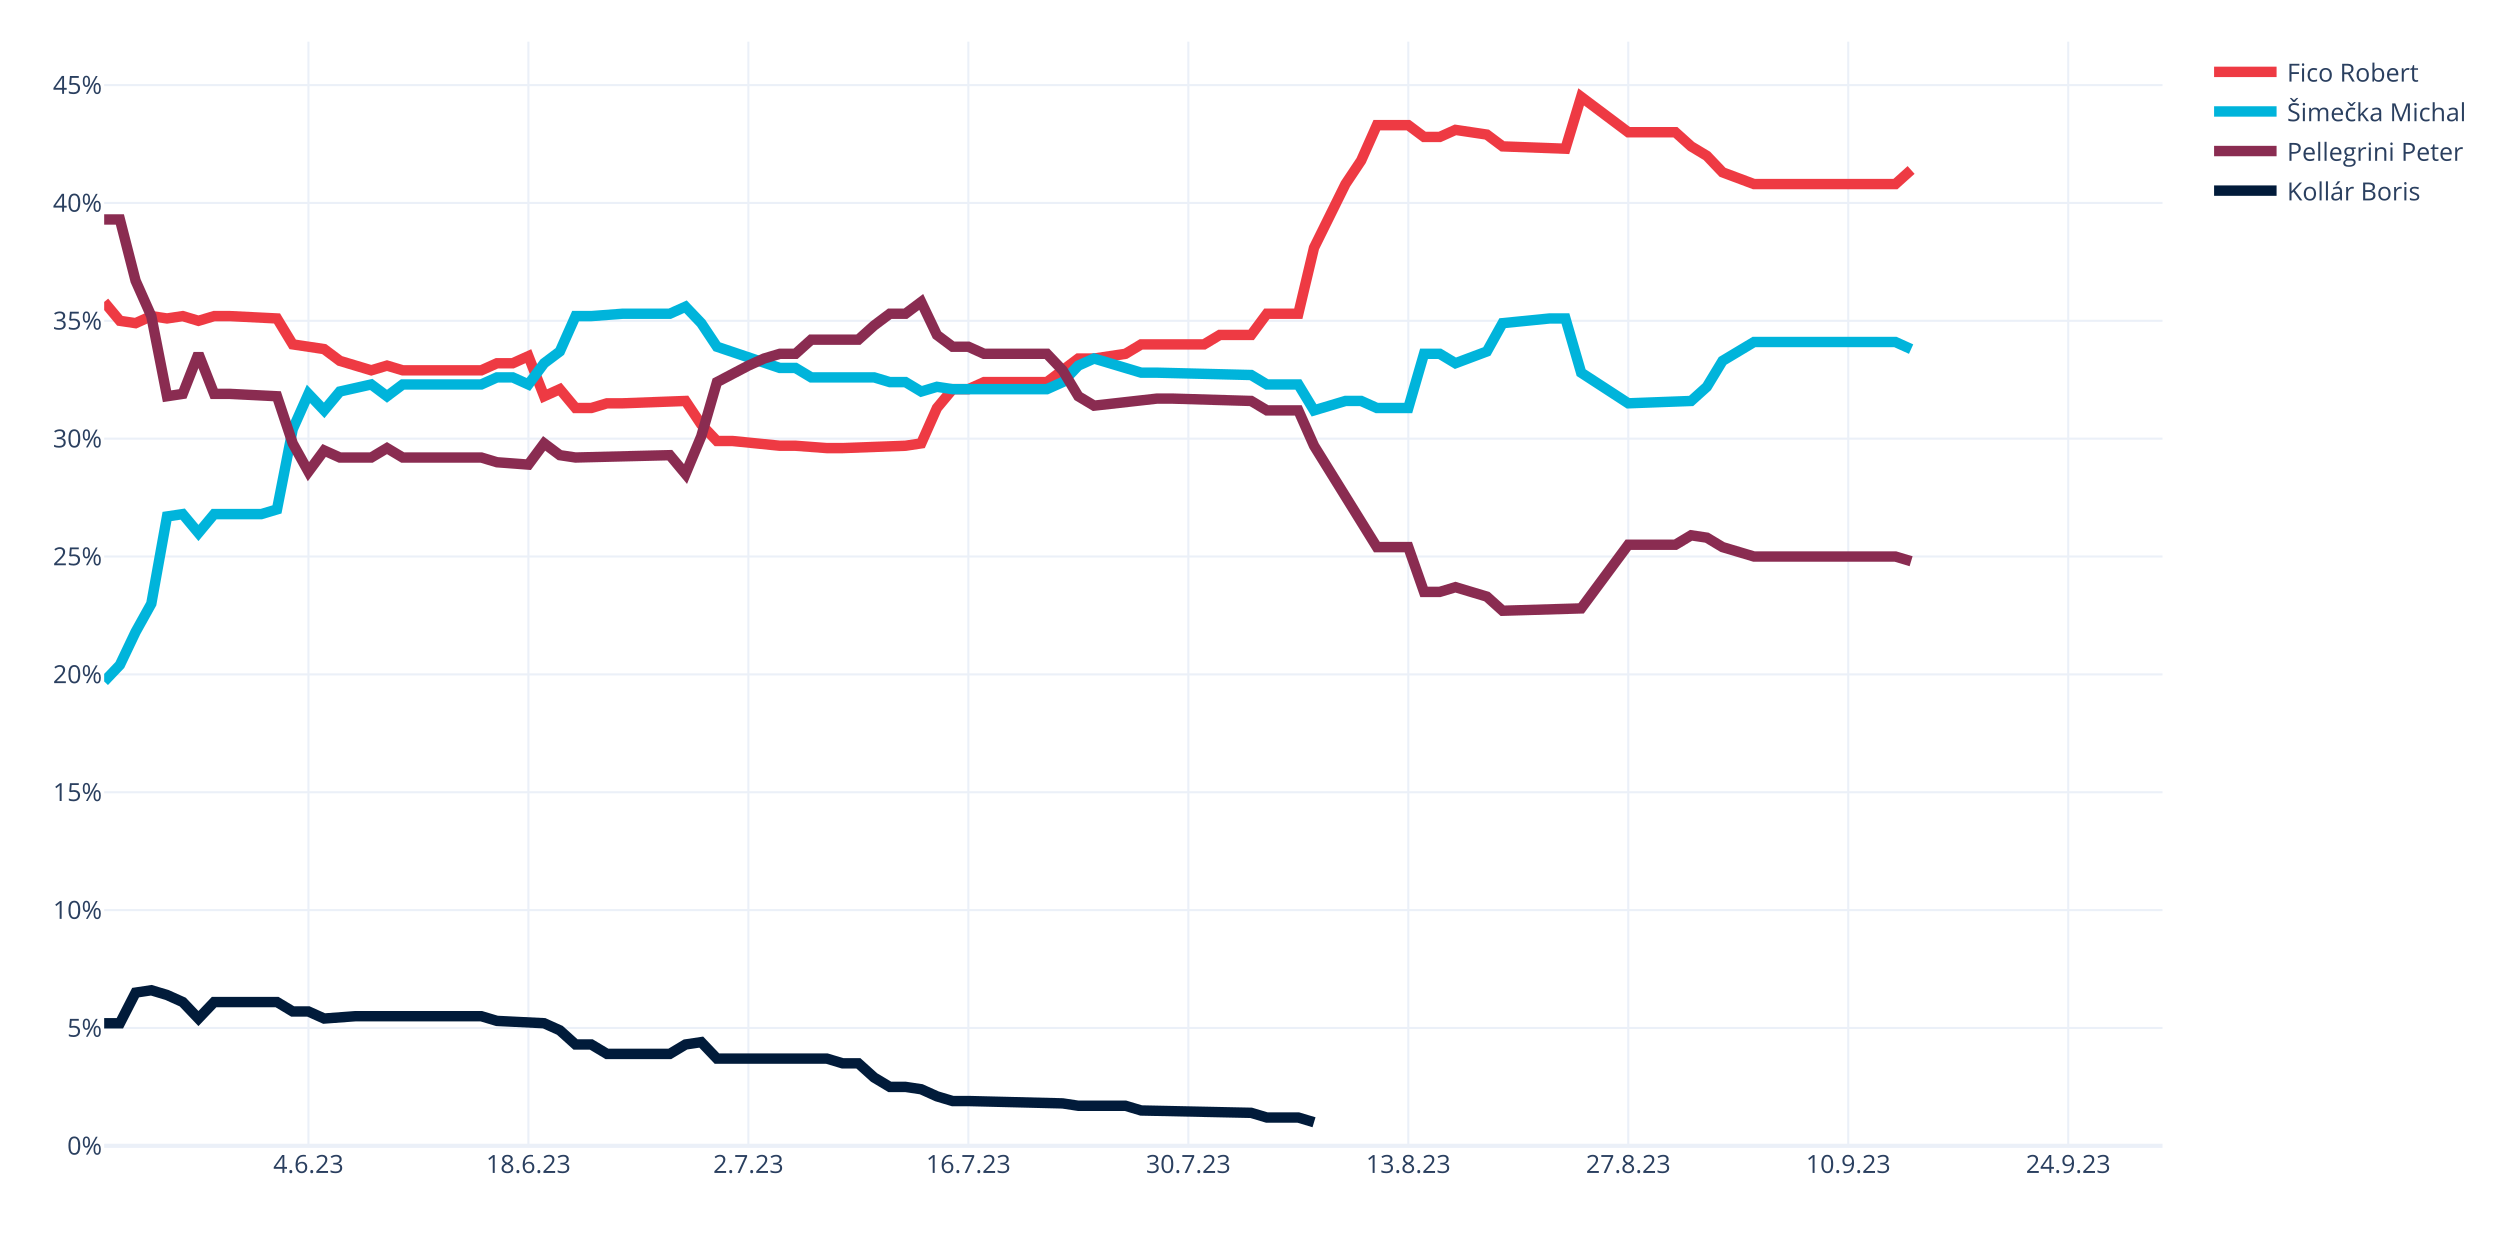
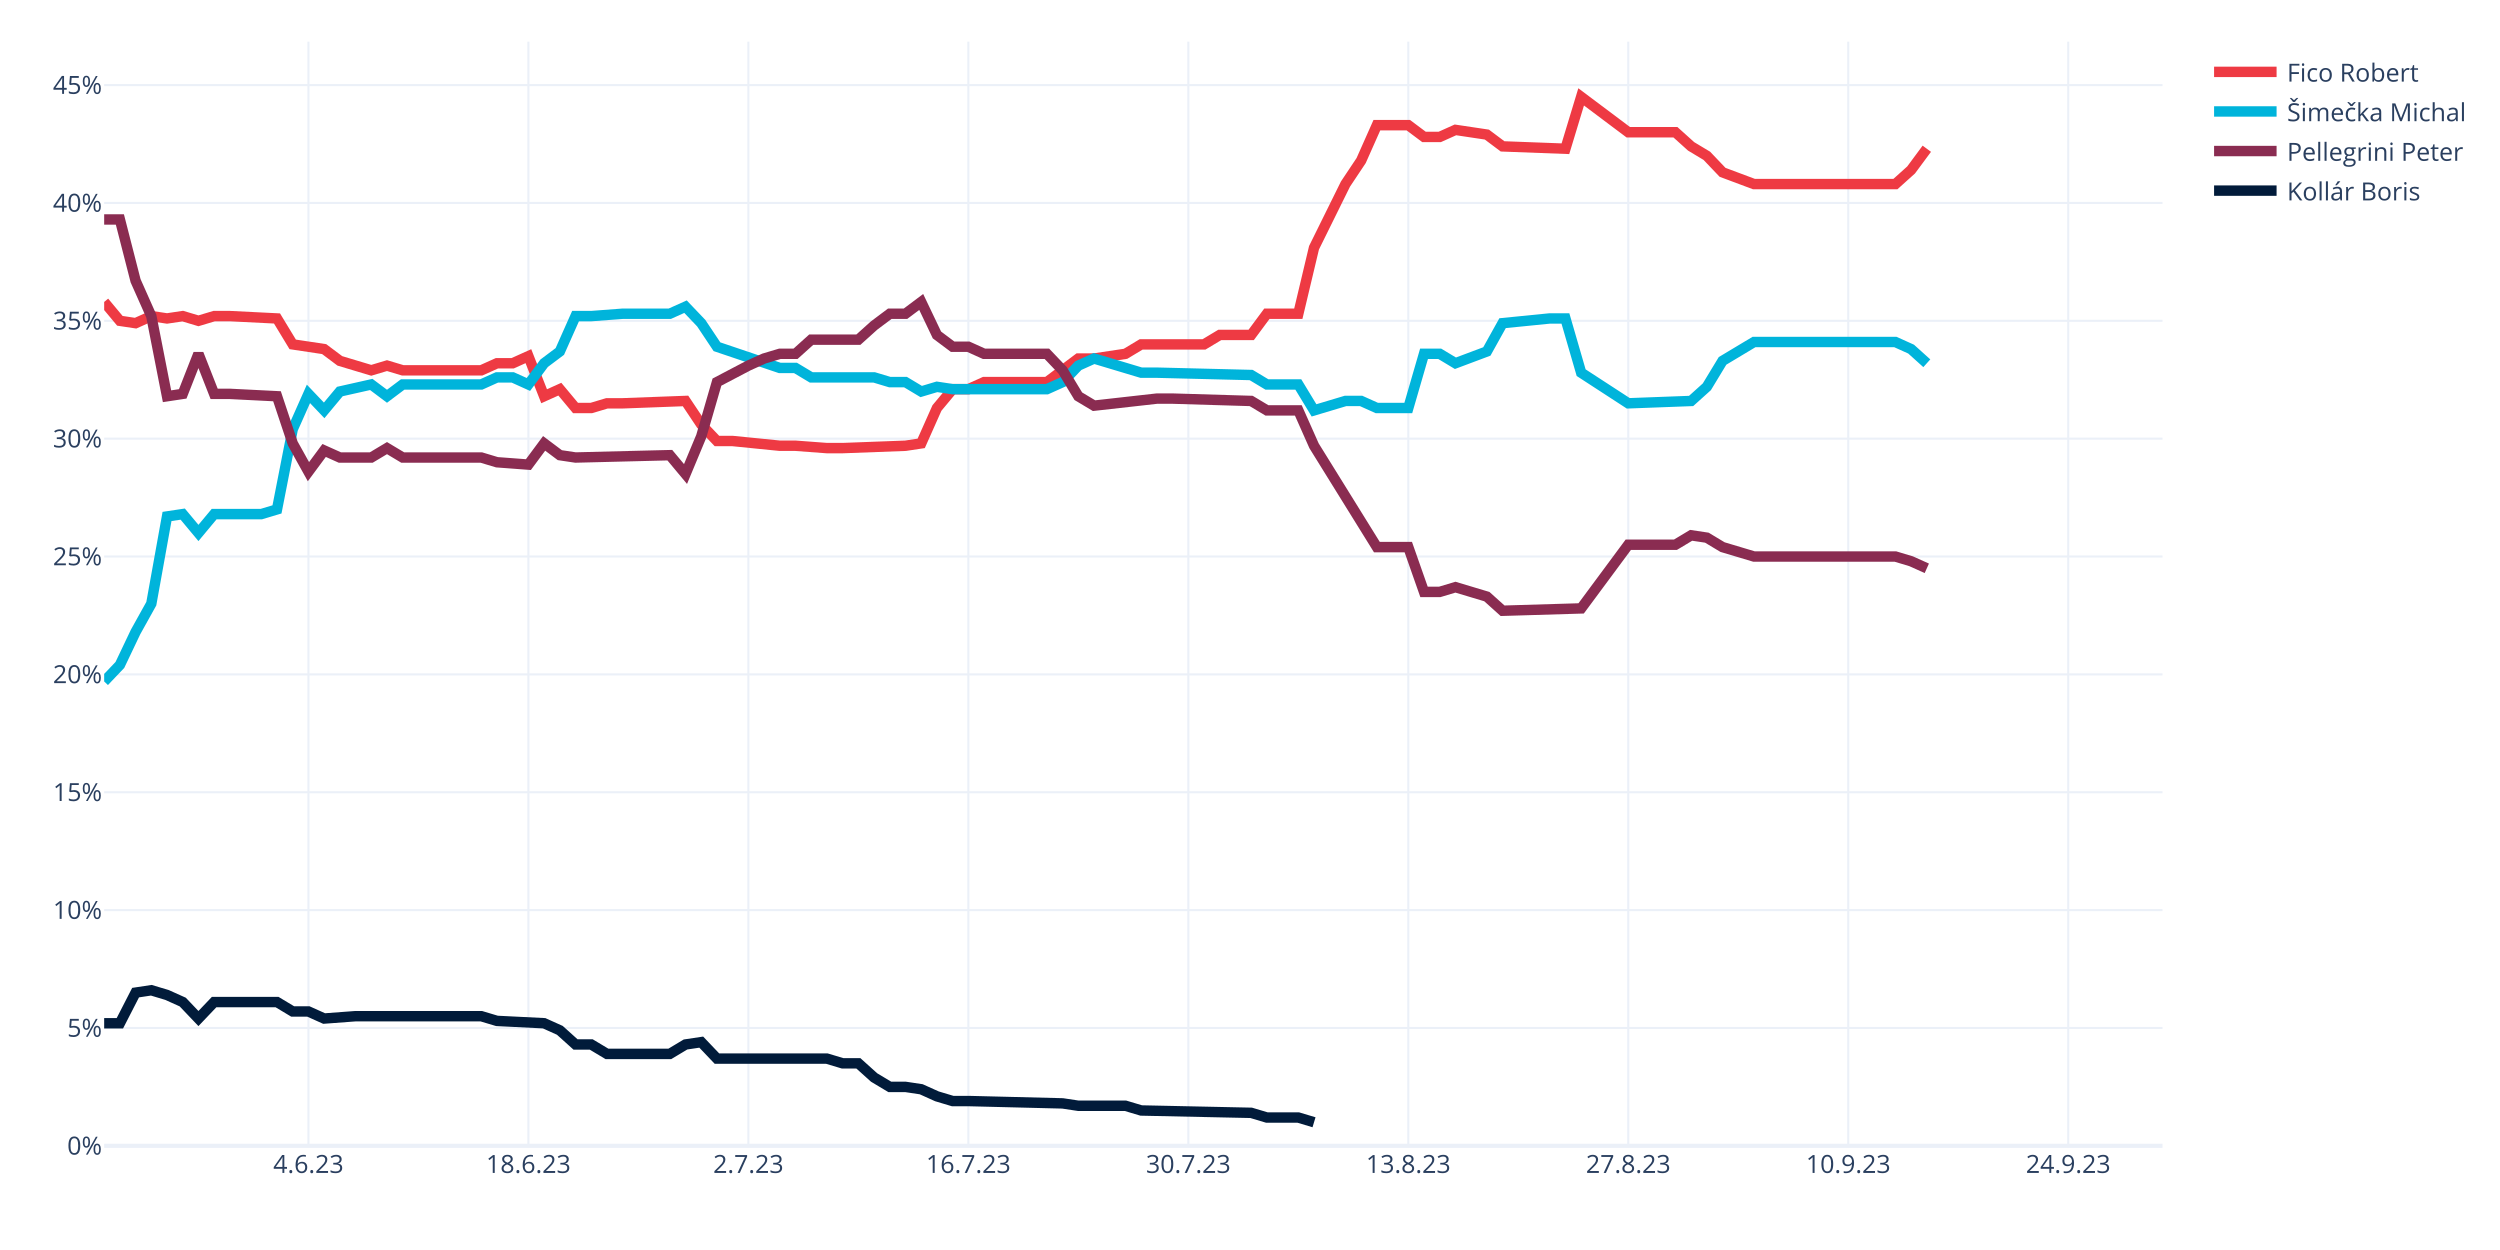
<svg xmlns="http://www.w3.org/2000/svg" class="main-svg" width="1200" height="600" style="" viewBox="0 0 1200 600">
  <rect x="0" y="0" width="1200" height="600" style="fill: rgb(255, 255, 255); fill-opacity: 1;" />
-   <defs id="defs-5d7ccb">
+   <defs id="defs-f50988">
    <g class="clips">
-       <clipPath id="clip5d7ccbxyplot" class="plotclip">
+       <clipPath id="clipf50988xyplot" class="plotclip">
        <rect width="988" height="530" />
      </clipPath>
-       <clipPath class="axesclip" id="clip5d7ccbx">
+       <clipPath class="axesclip" id="clipf50988x">
        <rect x="50" y="0" width="988" height="600" />
      </clipPath>
-       <clipPath class="axesclip" id="clip5d7ccby">
+       <clipPath class="axesclip" id="clipf50988y">
        <rect x="0" y="20" width="1200" height="530" />
      </clipPath>
-       <clipPath class="axesclip" id="clip5d7ccbxy">
+       <clipPath class="axesclip" id="clipf50988xy">
        <rect x="50" y="20" width="988" height="530" />
      </clipPath>
    </g>
    <g class="gradients" />
    <g class="patterns" />
  </defs>
  <g class="bglayer" />
  <g class="layer-below">
    <g class="imagelayer" />
    <g class="shapelayer" />
  </g>
  <g class="cartesianlayer">
    <g class="subplot xy">
      <g class="layer-subplot">
        <g class="shapelayer" />
        <g class="imagelayer" />
      </g>
      <g class="minor-gridlayer">
        <g class="x" />
        <g class="y" />
      </g>
      <g class="gridlayer">
        <g class="x">
          <path class="xgrid crisp" transform="translate(148.05,0)" d="M0,20v530" style="stroke: rgb(235, 240, 248); stroke-opacity: 1; stroke-width: 1px;" />
          <path class="xgrid crisp" transform="translate(253.63,0)" d="M0,20v530" style="stroke: rgb(235, 240, 248); stroke-opacity: 1; stroke-width: 1px;" />
          <path class="xgrid crisp" transform="translate(359.22,0)" d="M0,20v530" style="stroke: rgb(235, 240, 248); stroke-opacity: 1; stroke-width: 1px;" />
          <path class="xgrid crisp" transform="translate(464.81,0)" d="M0,20v530" style="stroke: rgb(235, 240, 248); stroke-opacity: 1; stroke-width: 1px;" />
          <path class="xgrid crisp" transform="translate(570.4,0)" d="M0,20v530" style="stroke: rgb(235, 240, 248); stroke-opacity: 1; stroke-width: 1px;" />
          <path class="xgrid crisp" transform="translate(675.98,0)" d="M0,20v530" style="stroke: rgb(235, 240, 248); stroke-opacity: 1; stroke-width: 1px;" />
          <path class="xgrid crisp" transform="translate(781.57,0)" d="M0,20v530" style="stroke: rgb(235, 240, 248); stroke-opacity: 1; stroke-width: 1px;" />
          <path class="xgrid crisp" transform="translate(887.16,0)" d="M0,20v530" style="stroke: rgb(235, 240, 248); stroke-opacity: 1; stroke-width: 1px;" />
          <path class="xgrid crisp" transform="translate(992.75,0)" d="M0,20v530" style="stroke: rgb(235, 240, 248); stroke-opacity: 1; stroke-width: 1px;" />
        </g>
        <g class="y">
          <path class="ygrid crisp" transform="translate(0,493.43)" d="M50,0h988" style="stroke: rgb(235, 240, 248); stroke-opacity: 1; stroke-width: 1px;" />
          <path class="ygrid crisp" transform="translate(0,436.85)" d="M50,0h988" style="stroke: rgb(235, 240, 248); stroke-opacity: 1; stroke-width: 1px;" />
          <path class="ygrid crisp" transform="translate(0,380.28)" d="M50,0h988" style="stroke: rgb(235, 240, 248); stroke-opacity: 1; stroke-width: 1px;" />
          <path class="ygrid crisp" transform="translate(0,323.71)" d="M50,0h988" style="stroke: rgb(235, 240, 248); stroke-opacity: 1; stroke-width: 1px;" />
          <path class="ygrid crisp" transform="translate(0,267.13)" d="M50,0h988" style="stroke: rgb(235, 240, 248); stroke-opacity: 1; stroke-width: 1px;" />
          <path class="ygrid crisp" transform="translate(0,210.56)" d="M50,0h988" style="stroke: rgb(235, 240, 248); stroke-opacity: 1; stroke-width: 1px;" />
          <path class="ygrid crisp" transform="translate(0,153.99)" d="M50,0h988" style="stroke: rgb(235, 240, 248); stroke-opacity: 1; stroke-width: 1px;" />
          <path class="ygrid crisp" transform="translate(0,97.42)" d="M50,0h988" style="stroke: rgb(235, 240, 248); stroke-opacity: 1; stroke-width: 1px;" />
          <path class="ygrid crisp" transform="translate(0,40.84)" d="M50,0h988" style="stroke: rgb(235, 240, 248); stroke-opacity: 1; stroke-width: 1px;" />
        </g>
      </g>
      <g class="zerolinelayer">
        <path class="yzl zl crisp" transform="translate(0,550)" d="M50,0h988" style="stroke: rgb(235, 240, 248); stroke-opacity: 1; stroke-width: 2px;" />
      </g>
      <path class="xlines-below" />
      <path class="ylines-below" />
      <g class="overlines-below" />
      <g class="xaxislayer-below" />
      <g class="yaxislayer-below" />
      <g class="overaxes-below" />
-       <g class="plot" transform="translate(50,20)" clip-path="url(#clip5d7ccbxyplot)">
+       <g class="plot" transform="translate(50,20)" clip-path="url(#clipf50988xyplot)">
        <g class="scatterlayer mlayer">
-           <g class="trace scatter traced2e1d0" style="stroke-miterlimit: 2; opacity: 1;">
-             <g class="fills" />
-             <g class="errorbars" />
-             <g class="lines">
-               <path class="js-line" d="M0,124.94L7.54,133.99L15.08,135.12L22.63,131.73L30.17,132.86L37.71,131.73L45.25,133.99L52.79,131.73L60.34,131.73L82.96,132.86L90.5,145.3L105.59,147.57L113.13,153.22L128.21,157.75L135.76,155.49L143.3,157.75L150.84,157.75L181.01,157.75L188.55,154.36L196.09,154.36L203.63,150.96L211.18,170.2L218.72,166.8L226.26,175.85L233.8,175.85L241.34,173.59L248.89,173.59L279.05,172.46L286.6,183.77L294.14,191.69L301.68,191.69L324.31,193.96L331.85,193.96L346.93,195.09L354.47,195.09L384.64,193.96L392.18,192.82L399.73,175.85L407.27,166.8L414.81,166.8L422.35,163.41L452.52,163.41L460.06,157.75L467.6,152.09L475.15,152.09L490.23,149.83L497.77,145.3L527.94,145.3L535.48,140.78L550.56,140.78L558.11,130.59L573.19,130.59L580.73,98.91L595.82,68.36L603.36,57.05L610.9,40.08L618.44,40.08L625.98,40.08L633.53,45.73L641.07,45.73L648.61,42.34L663.69,44.6L671.24,50.26L701.4,51.39L708.95,26.5L731.57,43.47L739.11,43.47L754.2,43.47L761.74,50.26L769.28,54.79L776.82,62.71L791.91,68.36L799.45,68.36L859.79,68.36L867.33,61.58" style="vector-effect: none; fill: none; stroke: rgb(238, 58, 67); stroke-opacity: 1; stroke-width: 5px; opacity: 1;" />
-             </g>
-             <g class="points" />
-             <g class="text" />
-           </g>
-           <g class="trace scatter tracea4ff43" style="stroke-miterlimit: 2; opacity: 1;">
-             <g class="fills" />
-             <g class="errorbars" />
-             <g class="lines">
-               <path class="js-line" d="M0,307.1L7.54,299.18L15.08,283.34L22.63,269.76L30.17,227.9L37.71,226.77L45.25,235.82L52.79,226.77L60.34,226.77L75.42,226.77L82.96,224.51L90.5,186.04L98.05,169.06L105.59,176.98L113.13,167.93L128.21,164.54L135.76,170.2L143.3,164.54L150.84,164.54L181.01,164.54L188.55,161.14L196.09,161.14L203.63,164.54L211.18,154.36L218.72,148.7L226.26,131.73L233.8,131.73L248.89,130.59L256.43,130.59L271.51,130.59L279.05,127.2L286.6,135.12L294.14,146.43L324.31,156.62L331.85,156.62L339.39,161.14L346.93,161.14L369.56,161.14L377.1,163.41L384.64,163.41L392.18,167.93L399.73,165.67L407.27,166.8L452.52,166.8L460.06,163.41L467.6,155.49L475.15,152.09L497.77,158.88L505.31,158.88L550.56,160.01L558.11,164.54L573.19,164.54L580.73,176.98L595.82,172.46L603.36,172.46L610.9,175.85L618.44,175.85L625.98,175.85L633.53,149.83L641.07,149.83L648.61,154.36L663.69,148.7L671.24,135.12L693.86,132.86L701.4,132.86L708.95,158.88L731.57,173.59L761.74,172.46L769.28,165.67L776.82,153.22L791.91,144.17L859.79,144.17L867.33,147.57" style="vector-effect: none; fill: none; stroke: rgb(0, 180, 219); stroke-opacity: 1; stroke-width: 5px; opacity: 1;" />
-             </g>
-             <g class="points" />
-             <g class="text" />
-           </g>
-           <g class="trace scatter tracedd6b30" style="stroke-miterlimit: 2; opacity: 1;">
-             <g class="fills" />
-             <g class="errorbars" />
-             <g class="lines">
-               <path class="js-line" d="M0,85.34L7.54,85.34L15.08,114.75L22.63,131.73L30.17,170.2L37.71,169.06L45.25,149.83L52.79,169.06L60.34,169.06L82.96,170.2L90.5,192.82L98.05,206.4L105.59,196.22L113.13,199.61L120.67,199.61L128.21,199.61L135.76,195.09L143.3,199.61L150.84,199.61L181.01,199.61L188.55,201.88L203.63,203.01L211.18,192.82L218.72,198.48L226.26,199.61L271.51,198.48L279.05,207.53L286.6,189.43L294.14,163.41L309.22,155.49L316.76,152.09L324.31,149.83L331.85,149.83L339.39,143.04L346.93,143.04L362.02,143.04L369.56,136.25L377.1,130.59L384.64,130.59L392.18,124.94L399.73,140.78L407.27,146.43L414.81,146.43L422.35,149.83L429.89,149.83L452.52,149.83L460.06,157.75L467.6,170.2L475.15,174.72L505.31,171.33L512.85,171.33L550.56,172.46L558.11,176.98L573.19,176.98L580.73,193.96L610.9,242.61L618.44,242.61L625.98,242.61L633.53,264.11L641.07,264.11L648.61,261.84L663.69,266.37L671.24,273.16L708.95,272.03L731.57,241.48L754.2,241.48L761.74,236.95L769.28,238.08L776.82,242.61L791.91,247.13L799.45,247.13L859.79,247.13L867.33,249.4" style="vector-effect: none; fill: none; stroke: rgb(138, 44, 81); stroke-opacity: 1; stroke-width: 5px; opacity: 1;" />
-             </g>
-             <g class="points" />
-             <g class="text" />
-           </g>
-           <g class="trace scatter trace30c8e1" style="stroke-miterlimit: 2; opacity: 1;">
+           <g class="trace scatter trace26566b" style="stroke-miterlimit: 2; opacity: 1;">
+             <g class="fills" />
+             <g class="errorbars" />
+             <g class="lines">
+               <path class="js-line" d="M0,124.94L7.54,133.99L15.08,135.12L22.63,131.73L30.17,132.86L37.71,131.73L45.25,133.99L52.79,131.73L60.34,131.73L82.96,132.86L90.5,145.3L105.59,147.57L113.13,153.22L128.21,157.75L135.76,155.49L143.3,157.75L150.84,157.75L181.01,157.75L188.55,154.36L196.09,154.36L203.63,150.96L211.18,170.2L218.72,166.8L226.26,175.85L233.8,175.85L241.34,173.59L248.89,173.59L279.05,172.46L286.6,183.77L294.14,191.69L301.68,191.69L324.31,193.96L331.85,193.96L346.93,195.09L354.47,195.09L384.64,193.96L392.18,192.82L399.73,175.85L407.27,166.8L414.81,166.8L422.35,163.41L452.52,163.41L460.06,157.75L467.6,152.09L475.15,152.09L490.23,149.83L497.77,145.3L527.94,145.3L535.48,140.78L550.56,140.78L558.11,130.59L573.19,130.59L580.73,98.91L595.82,68.36L603.36,57.05L610.9,40.08L618.44,40.08L625.98,40.08L633.53,45.73L641.07,45.73L648.61,42.34L663.69,44.6L671.24,50.26L701.4,51.39L708.95,26.5L731.57,43.47L739.11,43.47L754.2,43.47L761.74,50.26L769.28,54.79L776.82,62.71L791.91,68.36L799.45,68.36L859.79,68.36L867.33,61.58L874.87,51.39" style="vector-effect: none; fill: none; stroke: rgb(238, 58, 67); stroke-opacity: 1; stroke-width: 5px; opacity: 1;" />
+             </g>
+             <g class="points" />
+             <g class="text" />
+           </g>
+           <g class="trace scatter trace98ed96" style="stroke-miterlimit: 2; opacity: 1;">
+             <g class="fills" />
+             <g class="errorbars" />
+             <g class="lines">
+               <path class="js-line" d="M0,307.1L7.54,299.18L15.08,283.34L22.63,269.76L30.17,227.9L37.71,226.77L45.25,235.82L52.79,226.77L60.34,226.77L75.42,226.77L82.96,224.51L90.5,186.04L98.05,169.06L105.59,176.98L113.13,167.93L128.21,164.54L135.76,170.2L143.3,164.54L150.84,164.54L181.01,164.54L188.55,161.14L196.09,161.14L203.63,164.54L211.18,154.36L218.72,148.7L226.26,131.73L233.8,131.73L248.89,130.59L256.43,130.59L271.51,130.59L279.05,127.2L286.6,135.12L294.14,146.43L324.31,156.62L331.85,156.62L339.39,161.14L346.93,161.14L369.56,161.14L377.1,163.41L384.64,163.41L392.18,167.93L399.73,165.67L407.27,166.8L452.52,166.8L460.06,163.41L467.6,155.49L475.15,152.09L497.77,158.88L505.31,158.88L550.56,160.01L558.11,164.54L573.19,164.54L580.73,176.98L595.82,172.46L603.36,172.46L610.9,175.85L618.44,175.85L625.98,175.85L633.53,149.83L641.07,149.83L648.61,154.36L663.69,148.7L671.24,135.12L693.86,132.86L701.4,132.86L708.95,158.88L731.57,173.59L761.74,172.46L769.28,165.67L776.82,153.22L791.91,144.17L859.79,144.17L867.33,147.57L874.87,154.36" style="vector-effect: none; fill: none; stroke: rgb(0, 180, 219); stroke-opacity: 1; stroke-width: 5px; opacity: 1;" />
+             </g>
+             <g class="points" />
+             <g class="text" />
+           </g>
+           <g class="trace scatter trace601146" style="stroke-miterlimit: 2; opacity: 1;">
+             <g class="fills" />
+             <g class="errorbars" />
+             <g class="lines">
+               <path class="js-line" d="M0,85.34L7.54,85.34L15.08,114.75L22.63,131.73L30.17,170.2L37.71,169.06L45.25,149.83L52.79,169.06L60.34,169.06L82.96,170.2L90.5,192.82L98.05,206.4L105.59,196.22L113.13,199.61L120.67,199.61L128.21,199.61L135.76,195.09L143.3,199.61L150.84,199.61L181.01,199.61L188.55,201.88L203.63,203.01L211.18,192.82L218.72,198.48L226.26,199.61L271.51,198.48L279.05,207.53L286.6,189.43L294.14,163.41L309.22,155.49L316.76,152.09L324.31,149.83L331.85,149.83L339.39,143.04L346.93,143.04L362.02,143.04L369.56,136.25L377.1,130.59L384.64,130.59L392.18,124.94L399.73,140.78L407.27,146.43L414.81,146.43L422.35,149.83L429.89,149.83L452.52,149.83L460.06,157.75L467.6,170.2L475.15,174.72L505.31,171.33L512.85,171.33L550.56,172.46L558.11,176.98L573.19,176.98L580.73,193.96L610.9,242.61L618.44,242.61L625.98,242.61L633.53,264.11L641.07,264.11L648.61,261.84L663.69,266.37L671.24,273.16L708.95,272.03L731.57,241.48L754.2,241.48L761.74,236.95L769.28,238.08L776.82,242.61L791.91,247.13L799.45,247.13L859.79,247.13L867.33,249.4L874.87,252.79" style="vector-effect: none; fill: none; stroke: rgb(138, 44, 81); stroke-opacity: 1; stroke-width: 5px; opacity: 1;" />
+             </g>
+             <g class="points" />
+             <g class="text" />
+           </g>
+           <g class="trace scatter traceabdfec" style="stroke-miterlimit: 2; opacity: 1;">
            <g class="fills" />
            <g class="errorbars" />
            <g class="lines">
              <path class="js-line" d="M0,471.16L7.54,471.16L15.08,456.46L22.63,455.32L30.17,457.59L37.71,460.98L45.25,468.9L52.79,460.98L60.34,460.98L82.96,460.98L90.5,465.51L98.05,465.51L105.59,468.9L120.67,467.77L128.21,467.77L181.01,467.77L188.55,470.03L211.18,471.16L218.72,474.56L226.26,481.35L233.8,481.35L241.34,485.87L248.89,485.87L271.51,485.87L279.05,481.35L286.6,480.22L294.14,488.14L346.93,488.14L354.47,490.4L362.02,490.4L369.56,497.19L377.1,501.71L384.64,501.71L392.18,502.84L399.73,506.24L407.27,508.5L414.81,508.5L460.06,509.63L467.6,510.77L490.23,510.77L497.77,513.03L550.56,514.16L558.11,516.42L573.19,516.42L580.73,518.69" style="vector-effect: none; fill: none; stroke: rgb(1, 27, 58); stroke-opacity: 1; stroke-width: 5px; opacity: 1;" />
            </g>
            <g class="points" />
            <g class="text" />
          </g>
        </g>
      </g>
      <g class="overplot" />
      <path class="xlines-above crisp" d="M0,0" style="fill: none;" />
      <path class="ylines-above crisp" d="M0,0" style="fill: none;" />
      <g class="overlines-above" />
      <g class="xaxislayer-above">
        <g class="xtick">
          <text text-anchor="middle" x="0" y="563" transform="translate(148.05,0)" style="font-family: 'Open Sans', verdana, arial, sans-serif; font-size: 12px; fill: rgb(42, 63, 95); fill-opacity: 1; white-space: pre; opacity: 1;">4.6.23</text>
        </g>
        <g class="xtick">
          <text text-anchor="middle" x="0" y="563" style="font-family: 'Open Sans', verdana, arial, sans-serif; font-size: 12px; fill: rgb(42, 63, 95); fill-opacity: 1; white-space: pre; opacity: 1;" transform="translate(253.63,0)">18.6.23</text>
        </g>
        <g class="xtick">
          <text text-anchor="middle" x="0" y="563" style="font-family: 'Open Sans', verdana, arial, sans-serif; font-size: 12px; fill: rgb(42, 63, 95); fill-opacity: 1; white-space: pre; opacity: 1;" transform="translate(359.22,0)">2.7.23</text>
        </g>
        <g class="xtick">
          <text text-anchor="middle" x="0" y="563" style="font-family: 'Open Sans', verdana, arial, sans-serif; font-size: 12px; fill: rgb(42, 63, 95); fill-opacity: 1; white-space: pre; opacity: 1;" transform="translate(464.81,0)">16.7.23</text>
        </g>
        <g class="xtick">
          <text text-anchor="middle" x="0" y="563" style="font-family: 'Open Sans', verdana, arial, sans-serif; font-size: 12px; fill: rgb(42, 63, 95); fill-opacity: 1; white-space: pre; opacity: 1;" transform="translate(570.4,0)">30.7.23</text>
        </g>
        <g class="xtick">
          <text text-anchor="middle" x="0" y="563" style="font-family: 'Open Sans', verdana, arial, sans-serif; font-size: 12px; fill: rgb(42, 63, 95); fill-opacity: 1; white-space: pre; opacity: 1;" transform="translate(675.98,0)">13.8.23</text>
        </g>
        <g class="xtick">
          <text text-anchor="middle" x="0" y="563" style="font-family: 'Open Sans', verdana, arial, sans-serif; font-size: 12px; fill: rgb(42, 63, 95); fill-opacity: 1; white-space: pre; opacity: 1;" transform="translate(781.57,0)">27.8.23</text>
        </g>
        <g class="xtick">
          <text text-anchor="middle" x="0" y="563" style="font-family: 'Open Sans', verdana, arial, sans-serif; font-size: 12px; fill: rgb(42, 63, 95); fill-opacity: 1; white-space: pre; opacity: 1;" transform="translate(887.16,0)">10.9.23</text>
        </g>
        <g class="xtick">
          <text text-anchor="middle" x="0" y="563" style="font-family: 'Open Sans', verdana, arial, sans-serif; font-size: 12px; fill: rgb(42, 63, 95); fill-opacity: 1; white-space: pre; opacity: 1;" transform="translate(992.75,0)">24.9.23</text>
        </g>
      </g>
      <g class="yaxislayer-above">
        <g class="ytick">
          <text text-anchor="end" x="49" y="4.2" transform="translate(0,550)" style="font-family: 'Open Sans', verdana, arial, sans-serif; font-size: 12px; fill: rgb(42, 63, 95); fill-opacity: 1; white-space: pre; opacity: 1;">0%</text>
        </g>
        <g class="ytick">
          <text text-anchor="end" x="49" y="4.2" style="font-family: 'Open Sans', verdana, arial, sans-serif; font-size: 12px; fill: rgb(42, 63, 95); fill-opacity: 1; white-space: pre; opacity: 1;" transform="translate(0,493.43)">5%</text>
        </g>
        <g class="ytick">
          <text text-anchor="end" x="49" y="4.2" style="font-family: 'Open Sans', verdana, arial, sans-serif; font-size: 12px; fill: rgb(42, 63, 95); fill-opacity: 1; white-space: pre; opacity: 1;" transform="translate(0,436.85)">10%</text>
        </g>
        <g class="ytick">
          <text text-anchor="end" x="49" y="4.2" style="font-family: 'Open Sans', verdana, arial, sans-serif; font-size: 12px; fill: rgb(42, 63, 95); fill-opacity: 1; white-space: pre; opacity: 1;" transform="translate(0,380.28)">15%</text>
        </g>
        <g class="ytick">
          <text text-anchor="end" x="49" y="4.2" style="font-family: 'Open Sans', verdana, arial, sans-serif; font-size: 12px; fill: rgb(42, 63, 95); fill-opacity: 1; white-space: pre; opacity: 1;" transform="translate(0,323.71)">20%</text>
        </g>
        <g class="ytick">
          <text text-anchor="end" x="49" y="4.2" style="font-family: 'Open Sans', verdana, arial, sans-serif; font-size: 12px; fill: rgb(42, 63, 95); fill-opacity: 1; white-space: pre; opacity: 1;" transform="translate(0,267.13)">25%</text>
        </g>
        <g class="ytick">
          <text text-anchor="end" x="49" y="4.2" style="font-family: 'Open Sans', verdana, arial, sans-serif; font-size: 12px; fill: rgb(42, 63, 95); fill-opacity: 1; white-space: pre; opacity: 1;" transform="translate(0,210.56)">30%</text>
        </g>
        <g class="ytick">
          <text text-anchor="end" x="49" y="4.2" style="font-family: 'Open Sans', verdana, arial, sans-serif; font-size: 12px; fill: rgb(42, 63, 95); fill-opacity: 1; white-space: pre; opacity: 1;" transform="translate(0,153.99)">35%</text>
        </g>
        <g class="ytick">
          <text text-anchor="end" x="49" y="4.2" style="font-family: 'Open Sans', verdana, arial, sans-serif; font-size: 12px; fill: rgb(42, 63, 95); fill-opacity: 1; white-space: pre; opacity: 1;" transform="translate(0,97.42)">40%</text>
        </g>
        <g class="ytick">
          <text text-anchor="end" x="49" y="4.2" style="font-family: 'Open Sans', verdana, arial, sans-serif; font-size: 12px; fill: rgb(42, 63, 95); fill-opacity: 1; white-space: pre; opacity: 1;" transform="translate(0,40.84)">45%</text>
        </g>
      </g>
      <g class="overaxes-above" />
    </g>
  </g>
  <g class="polarlayer" />
  <g class="smithlayer" />
  <g class="ternarylayer" />
  <g class="geolayer" />
  <g class="funnelarealayer" />
  <g class="pielayer" />
  <g class="iciclelayer" />
  <g class="treemaplayer" />
  <g class="sunburstlayer" />
  <g class="glimages" />
-   <defs id="topdefs-5d7ccb">
+   <defs id="topdefs-f50988">
    <g class="clips" />
-     <clipPath id="legend5d7ccb">
+     <clipPath id="legendf50988">
      <rect width="130" height="86" x="0" y="0" />
    </clipPath>
  </defs>
  <g class="layer-above">
    <g class="imagelayer" />
    <g class="shapelayer" />
  </g>
  <g class="infolayer">
    <g class="legend" pointer-events="all" transform="translate(1057.76,20)">
      <rect class="bg" shape-rendering="crispEdges" style="stroke: rgb(68, 68, 68); stroke-opacity: 1; fill: rgb(255, 255, 255); fill-opacity: 1; stroke-width: 0px;" width="130" height="86" x="0" y="0" />
-       <g class="scrollbox" transform="" clip-path="url(#legend5d7ccb)">
+       <g class="scrollbox" transform="" clip-path="url(#legendf50988)">
        <g class="groups">
          <g class="traces" transform="translate(0,14.5)" style="opacity: 1;">
            <text class="legendtext" text-anchor="start" x="40" y="4.68" style="font-family: 'Open Sans', verdana, arial, sans-serif; font-size: 12px; fill: rgb(42, 63, 95); fill-opacity: 1; white-space: pre;">Fico Robert</text>
            <g class="layers" style="opacity: 1;">
              <g class="legendfill" />
              <g class="legendlines">
                <path class="js-line" d="M5,0h30" style="fill: none; stroke: rgb(238, 58, 67); stroke-opacity: 1; stroke-width: 5px;" />
              </g>
              <g class="legendsymbols">
                <g class="legendpoints" />
              </g>
            </g>
            <rect class="legendtoggle" x="0" y="-9.5" width="124.031" height="19" style="fill: rgb(0, 0, 0); fill-opacity: 0;" />
          </g>
          <g class="traces" transform="translate(0,33.5)" style="opacity: 1;">
            <text class="legendtext" text-anchor="start" x="40" y="4.68" style="font-family: 'Open Sans', verdana, arial, sans-serif; font-size: 12px; fill: rgb(42, 63, 95); fill-opacity: 1; white-space: pre;">Šimečka Michal</text>
            <g class="layers" style="opacity: 1;">
              <g class="legendfill" />
              <g class="legendlines">
                <path class="js-line" d="M5,0h30" style="fill: none; stroke: rgb(0, 180, 219); stroke-opacity: 1; stroke-width: 5px;" />
              </g>
              <g class="legendsymbols">
                <g class="legendpoints" />
              </g>
            </g>
            <rect class="legendtoggle" x="0" y="-9.5" width="124.031" height="19" style="fill: rgb(0, 0, 0); fill-opacity: 0;" />
          </g>
          <g class="traces" transform="translate(0,52.5)" style="opacity: 1;">
            <text class="legendtext" text-anchor="start" x="40" y="4.68" style="font-family: 'Open Sans', verdana, arial, sans-serif; font-size: 12px; fill: rgb(42, 63, 95); fill-opacity: 1; white-space: pre;">Pellegrini Peter</text>
            <g class="layers" style="opacity: 1;">
              <g class="legendfill" />
              <g class="legendlines">
                <path class="js-line" d="M5,0h30" style="fill: none; stroke: rgb(138, 44, 81); stroke-opacity: 1; stroke-width: 5px;" />
              </g>
              <g class="legendsymbols">
                <g class="legendpoints" />
              </g>
            </g>
            <rect class="legendtoggle" x="0" y="-9.5" width="124.031" height="19" style="fill: rgb(0, 0, 0); fill-opacity: 0;" />
          </g>
          <g class="traces" transform="translate(0,71.5)" style="opacity: 1;">
            <text class="legendtext" text-anchor="start" x="40" y="4.68" style="font-family: 'Open Sans', verdana, arial, sans-serif; font-size: 12px; fill: rgb(42, 63, 95); fill-opacity: 1; white-space: pre;">Kollár Boris</text>
            <g class="layers" style="opacity: 1;">
              <g class="legendfill" />
              <g class="legendlines">
                <path class="js-line" d="M5,0h30" style="fill: none; stroke: rgb(1, 27, 58); stroke-opacity: 1; stroke-width: 5px;" />
              </g>
              <g class="legendsymbols">
                <g class="legendpoints" />
              </g>
            </g>
            <rect class="legendtoggle" x="0" y="-9.5" width="124.031" height="19" style="fill: rgb(0, 0, 0); fill-opacity: 0;" />
          </g>
        </g>
      </g>
      <rect class="scrollbar" rx="20" ry="3" width="0" height="0" style="fill: rgb(128, 139, 164); fill-opacity: 1;" x="0" y="0" />
    </g>
    <g class="g-gtitle" />
    <g class="g-xtitle" />
    <g class="g-ytitle" />
  </g>
</svg>
